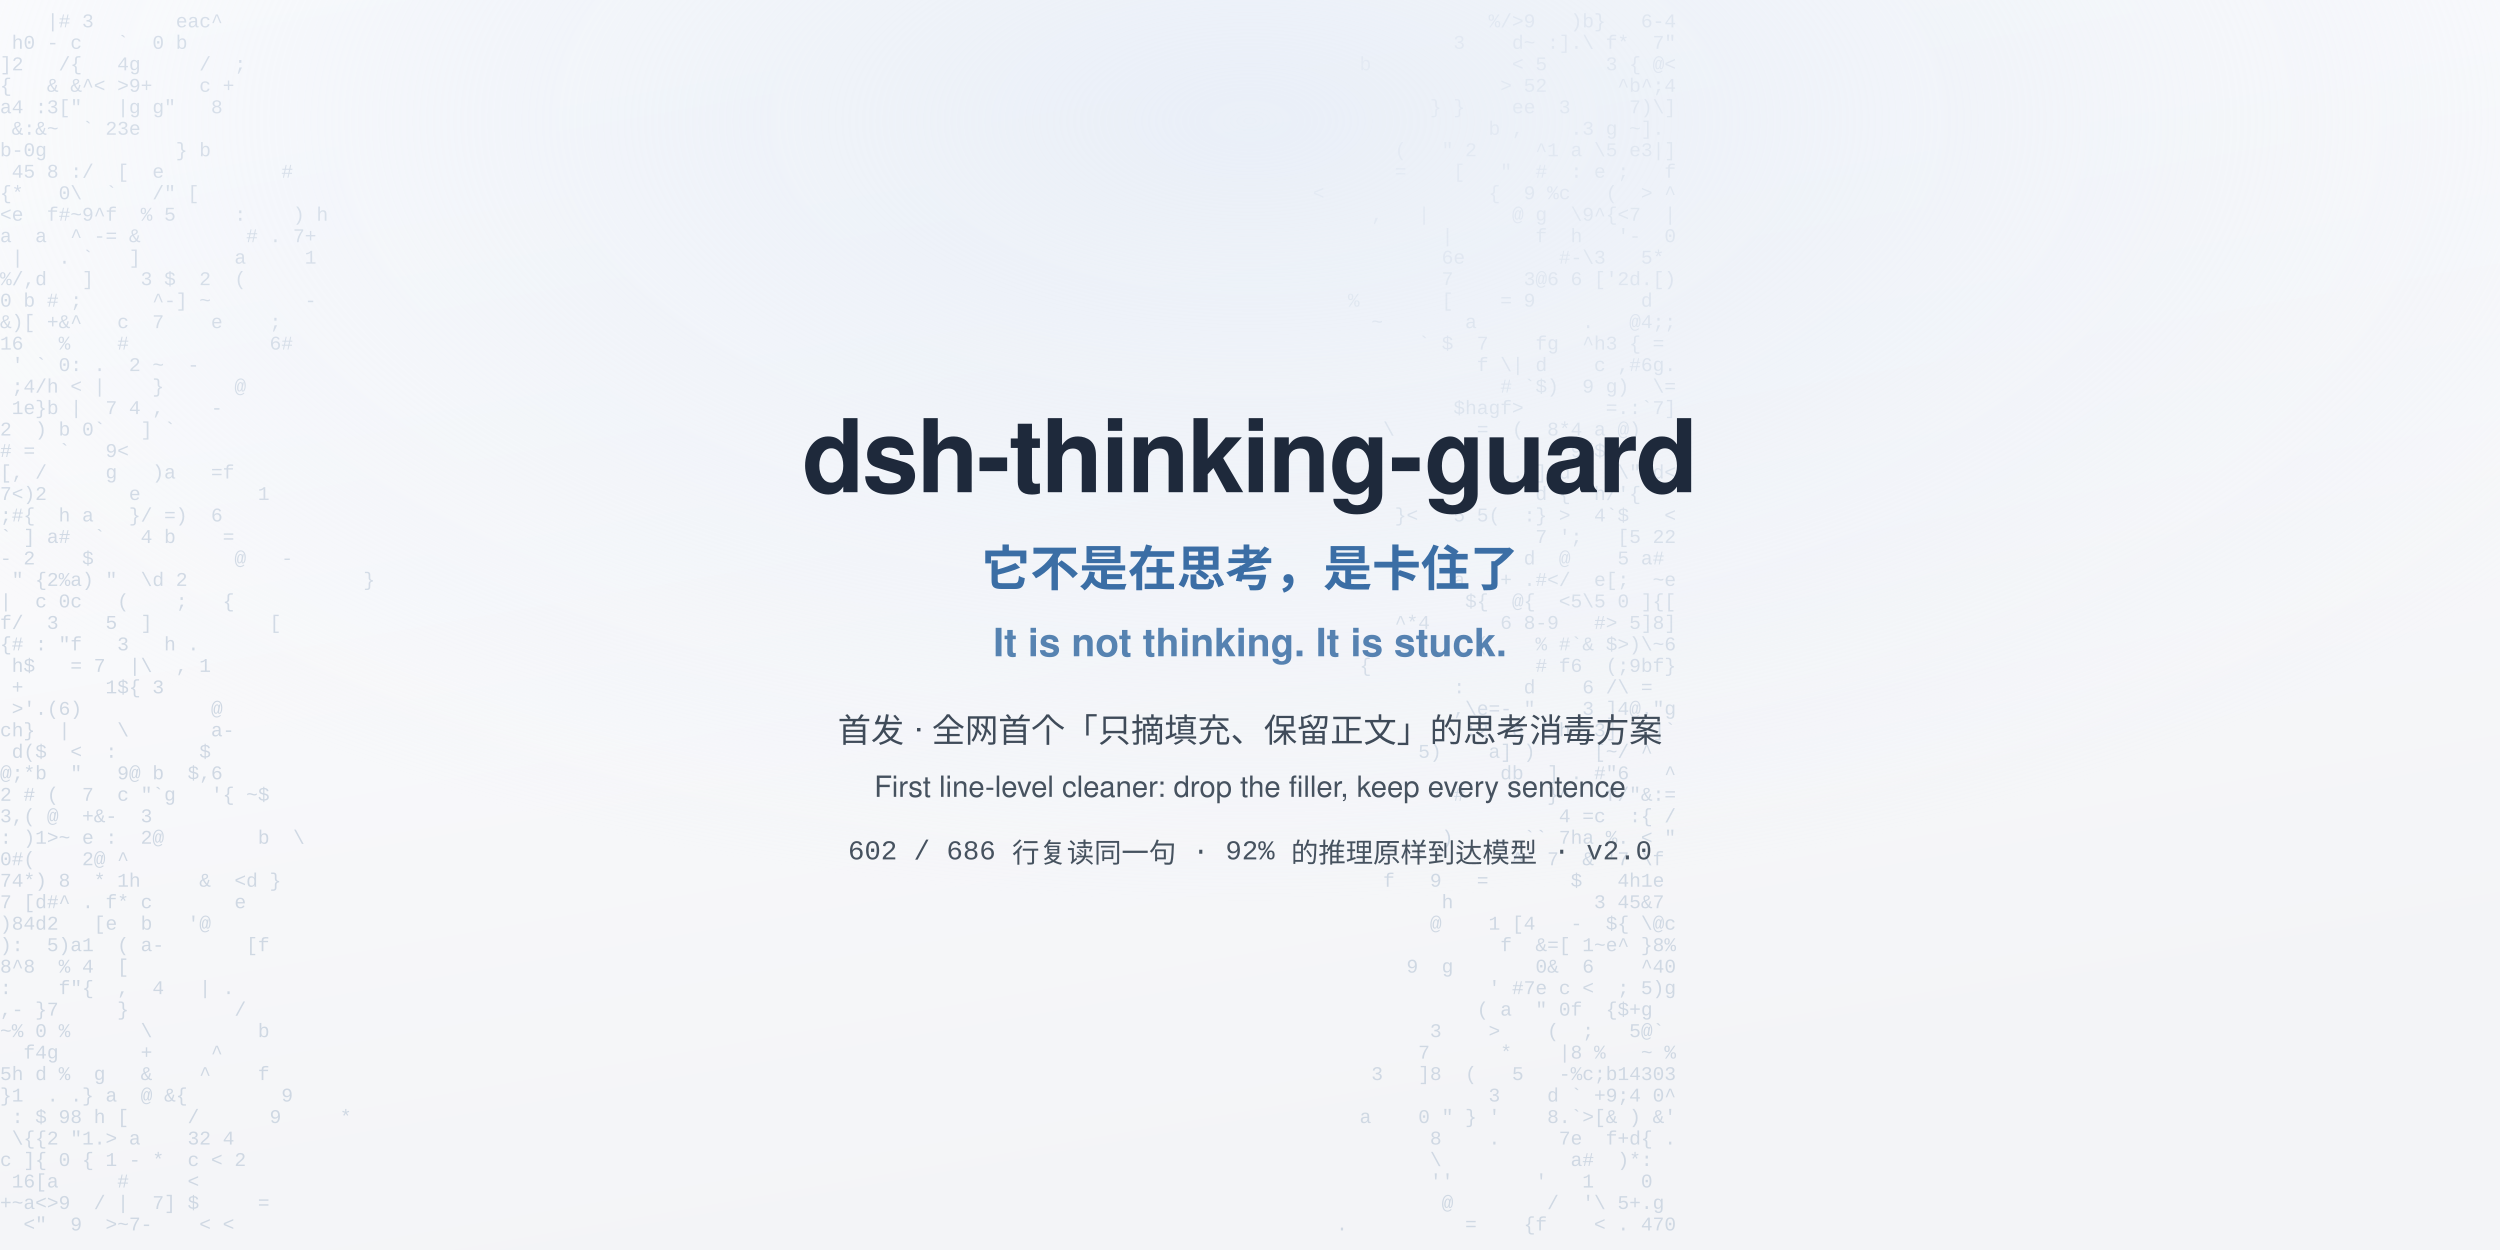
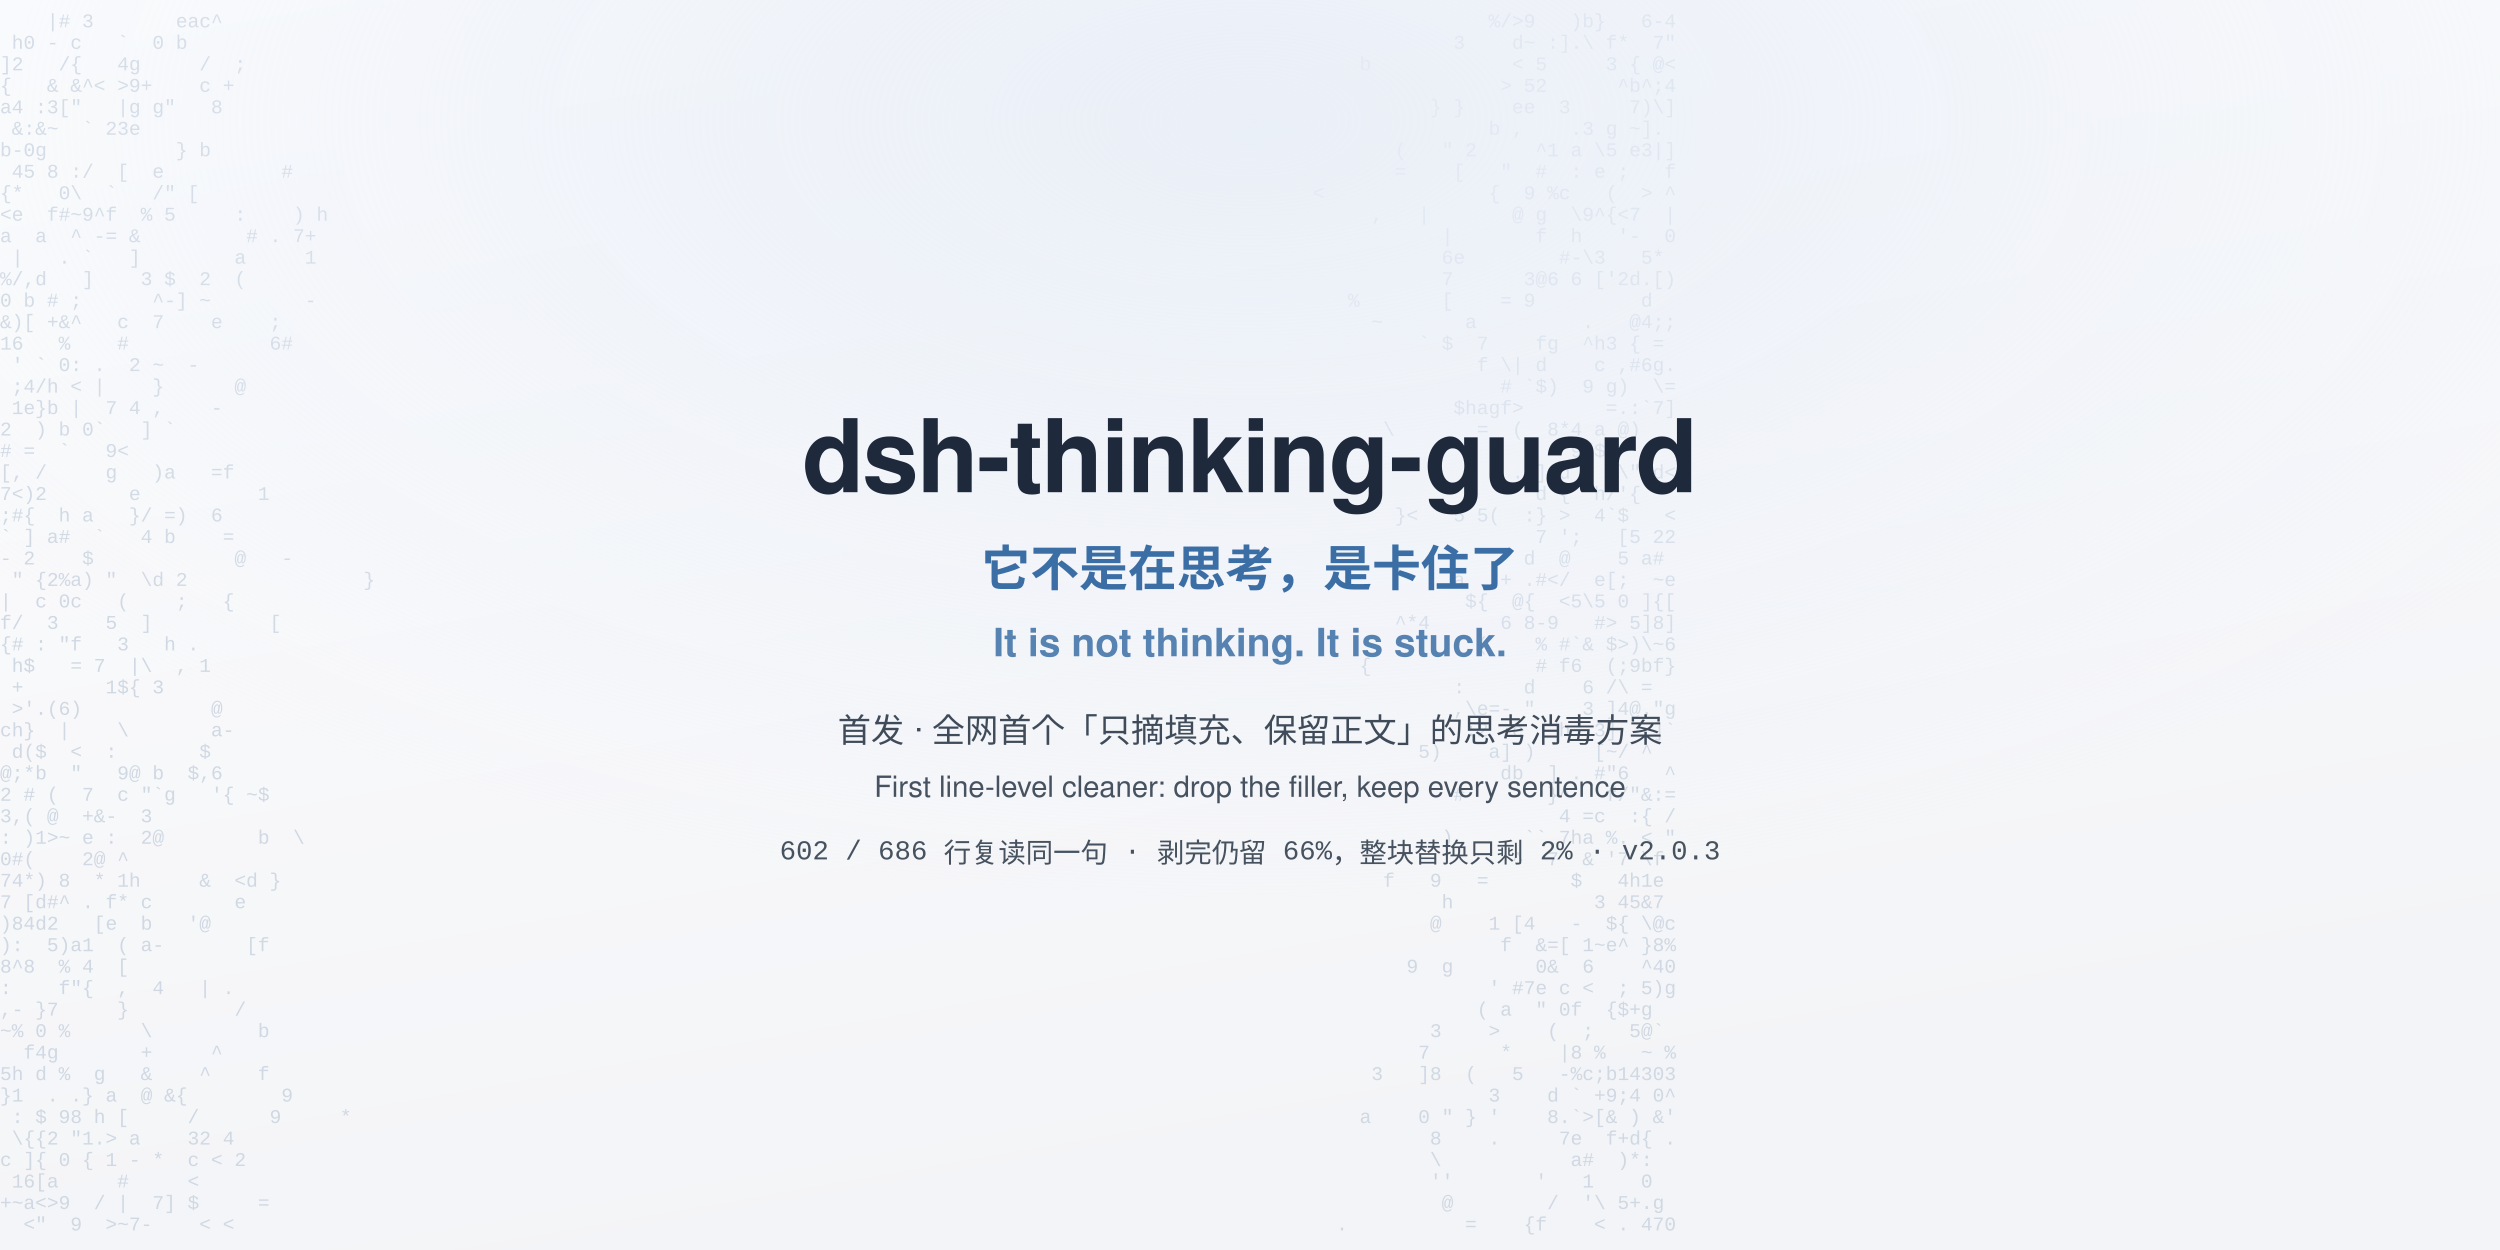
<svg xmlns="http://www.w3.org/2000/svg" viewBox="0 0 1280 640" width="1280" height="640" role="img" aria-label="dsh-thinking-guard">
  <style>
    text { font-family: 'PingFang SC','Hiragino Sans GB','Microsoft YaHei','Noto Sans SC',Helvetica,Arial,sans-serif; }
    .noise { font-family: ui-monospace,Menlo,Consolas,'Courier New',monospace; font-size: 10px; fill: #cfd8e3; white-space: pre; }
    .name { font-size: 52px; font-weight: 800; fill: #1e293b; letter-spacing: -1px; }
    .hook { font-size: 25px; font-weight: 700; fill: #3b6ea5; }
    .hookEn { font-size: 20px; font-weight: 600; fill: #3b6ea5; opacity: 0.85; }
    .claim { font-size: 17px; fill: #3f4b59; }
    .claimEn { font-size: 15px; fill: #46525f; }
    .stat { font-size: 14px; fill: #46525f; font-family: ui-monospace,Menlo,Consolas,'Courier New',monospace; }
  </style>
  <defs>
    <linearGradient id="bg" x1="0" y1="0" x2="0.35" y2="1">
      <stop offset="0" stop-color="#FDFDFE" />
      <stop offset="1" stop-color="#F3F4F7" />
    </linearGradient>
    <radialGradient id="glow" cx="0.5" cy="0.10" r="0.62">
      <stop offset="0" stop-color="#e8eef7" stop-opacity="0.9" />
      <stop offset="1" stop-color="#e8eef7" stop-opacity="0" />
    </radialGradient>
  </defs>
  <rect width="1280" height="640" fill="url(#bg)" />
  <text x="0" y="14" class="noise" xml:space="preserve" textLength="1280" lengthAdjust="spacing">    |# 3       eac^                                                                                                            %/&gt;9   )b}   6-4</text>
  <text x="0" y="25" class="noise" xml:space="preserve" textLength="1280" lengthAdjust="spacing"> h0 - c   `  0 b                                                                                                            3    d~ :].\ f*  7"</text>
  <text x="0" y="36" class="noise" xml:space="preserve" textLength="1280" lengthAdjust="spacing">]2   /{   4g     /  ;                                                                                               b            &lt; 5     3 { @&lt;</text>
  <text x="0" y="47" class="noise" xml:space="preserve" textLength="1280" lengthAdjust="spacing">{   &amp; &amp;^&lt; &gt;9+    c +                                                                                                            &gt; 52      ^b^;4</text>
  <text x="0" y="58" class="noise" xml:space="preserve" textLength="1280" lengthAdjust="spacing">a4 :3["   |g g"   8                                                                                                       } }    ee  3     7)\]</text>
  <text x="0" y="69" class="noise" xml:space="preserve" textLength="1280" lengthAdjust="spacing"> &amp;:&amp;~  ` 23e                                                                                                                   b ,    .3 g ~]. </text>
  <text x="0" y="80" class="noise" xml:space="preserve" textLength="1280" lengthAdjust="spacing">b-0g           } b                                                                                                     (   " 2     ^1 a \5 e3|]</text>
  <text x="0" y="91" class="noise" xml:space="preserve" textLength="1280" lengthAdjust="spacing"> 45 8 :/  [  e          #                                                                                              =    [   "  #  : e ;   f</text>
  <text x="0" y="102" class="noise" xml:space="preserve" textLength="1280" lengthAdjust="spacing">{*   0\  `   /" [                                                                                               &lt;              {  9 %c   (  &gt; ^</text>
  <text x="0" y="113" class="noise" xml:space="preserve" textLength="1280" lengthAdjust="spacing">&lt;e  f#~9^f  % 5     :    ) h                                                                                         ,   |       @ g  \9^{&lt;7  |</text>
  <text x="0" y="124" class="noise" xml:space="preserve" textLength="1280" lengthAdjust="spacing">a  a  ^ -= &amp;         # . 7+                                                                                                |       f  h   '-  0</text>
  <text x="0" y="135" class="noise" xml:space="preserve" textLength="1280" lengthAdjust="spacing"> |   . `   ]        a     1                                                                                                6e        #-\3   5* </text>
  <text x="0" y="146" class="noise" xml:space="preserve" textLength="1280" lengthAdjust="spacing">%/,d   ]    3 $  2  (                                                                                                      7      3@6 6 ['2d.[)</text>
  <text x="0" y="157" class="noise" xml:space="preserve" textLength="1280" lengthAdjust="spacing">0 b # ;      ^-] ~        -                                                                                        %       [    = 9         d  </text>
  <text x="0" y="168" class="noise" xml:space="preserve" textLength="1280" lengthAdjust="spacing">&amp;)[ +&amp;^   c  7    e    ;                                                                                             ~       a         .   @4;;</text>
  <text x="0" y="179" class="noise" xml:space="preserve" textLength="1280" lengthAdjust="spacing">16   %    #            6#                                                                                                ` $  7    fg  ^h3 { = </text>
  <text x="0" y="190" class="noise" xml:space="preserve" textLength="1280" lengthAdjust="spacing"> ' ` 0: .  2 ~  -                                                                                                             f \| d    c ,#6g.</text>
  <text x="0" y="201" class="noise" xml:space="preserve" textLength="1280" lengthAdjust="spacing"> ;4/h &lt; |    }      @                                                                                                           # `$)  9 g)  \=</text>
  <text x="0" y="212" class="noise" xml:space="preserve" textLength="1280" lengthAdjust="spacing"> 1e}b |  7 4 ,    -                                                                                                         $hagf&gt;       =.:`7]</text>
  <text x="0" y="223" class="noise" xml:space="preserve" textLength="1280" lengthAdjust="spacing">2  ) b 0`   ] `                                                                                                       \       =  (  8*4 a @)   </text>
  <text x="0" y="234" class="noise" xml:space="preserve" textLength="1280" lengthAdjust="spacing"># =  `   9&lt;                                                                                                                       [ ` 9{$      </text>
  <text x="0" y="245" class="noise" xml:space="preserve" textLength="1280" lengthAdjust="spacing">[, /     g   )a   =f                                                                                                         /   . ] d    \" d&lt;</text>
  <text x="0" y="256" class="noise" xml:space="preserve" textLength="1280" lengthAdjust="spacing">7&lt;)2       e          1                                                                                              {             d {  h/'{   </text>
  <text x="0" y="267" class="noise" xml:space="preserve" textLength="1280" lengthAdjust="spacing">;#{  h a   }/ =)  6                                                                                                    }&lt;   5 5(  :} &gt;  4`$   &lt;</text>
  <text x="0" y="278" class="noise" xml:space="preserve" textLength="1280" lengthAdjust="spacing">` ] a#  `   4 b    =                                                                                                               7 ';   [5 22</text>
  <text x="0" y="289" class="noise" xml:space="preserve" textLength="1280" lengthAdjust="spacing">- 2    $            @   -                                                                                                         d  @    5 a# </text>
  <text x="0" y="300" class="noise" xml:space="preserve" textLength="1280" lengthAdjust="spacing"> " {2%a) "  \d 2               }                                                                                            a   + .#&lt;/  e[;  ~e</text>
  <text x="0" y="311" class="noise" xml:space="preserve" textLength="1280" lengthAdjust="spacing">|  c 0c   (    ;   {                                                                                                         ${  @{  &lt;5\5 0 ]{[</text>
  <text x="0" y="322" class="noise" xml:space="preserve" textLength="1280" lengthAdjust="spacing">f/  3    5  ]          [                                                                                               ^*4      6 8-9   #&gt; 5]8]</text>
  <text x="0" y="333" class="noise" xml:space="preserve" textLength="1280" lengthAdjust="spacing">{# : "f   3   h .                                                                                                             (    % #`&amp; $&gt;)\~6</text>
  <text x="0" y="344" class="noise" xml:space="preserve" textLength="1280" lengthAdjust="spacing"> h$   = 7  |\  , 1                                                                                                  {              # f6  (;9bf}</text>
  <text x="0" y="355" class="noise" xml:space="preserve" textLength="1280" lengthAdjust="spacing"> +       1${ 3                                                                                                              :     d    6 /\ =  </text>
  <text x="0" y="366" class="noise" xml:space="preserve" textLength="1280" lengthAdjust="spacing"> &gt;'.(6)           @                                                                                                         ,\e=- "    3 ]4@."g</text>
  <text x="0" y="377" class="noise" xml:space="preserve" textLength="1280" lengthAdjust="spacing">ch}  |    \       a-                                                                                                         :2  e   h  3]   ]`</text>
  <text x="0" y="388" class="noise" xml:space="preserve" textLength="1280" lengthAdjust="spacing"> d($  &lt;  :       $                                                                                                       5)    a] )     [~/ ^  </text>
  <text x="0" y="399" class="noise" xml:space="preserve" textLength="1280" lengthAdjust="spacing">@;*b  "   9@ b  $,6                                                                                                             db  ] . #"6   ^</text>
  <text x="0" y="410" class="noise" xml:space="preserve" textLength="1280" lengthAdjust="spacing">2 # (  7  c "`g   '{ ~$                                                                                                     #       }^   f/"&amp;:=</text>
  <text x="0" y="421" class="noise" xml:space="preserve" textLength="1280" lengthAdjust="spacing">3,( @  +&amp;-  3                                                                                                                        4 =c  :{ /</text>
  <text x="0" y="432" class="noise" xml:space="preserve" textLength="1280" lengthAdjust="spacing">: )1&gt;~ e :  2@        b  \                                                                                                 )      `` 7ha %. &lt; "</text>
  <text x="0" y="443" class="noise" xml:space="preserve" textLength="1280" lengthAdjust="spacing">0#(    2@ ^                                                                                                                      ^  7  &amp; '7 \f </text>
  <text x="0" y="454" class="noise" xml:space="preserve" textLength="1280" lengthAdjust="spacing">74*) 8  * 1h     &amp;  &lt;d }                                                                                              f   9   =       $   4h1e </text>
  <text x="0" y="465" class="noise" xml:space="preserve" textLength="1280" lengthAdjust="spacing">7 [d#^ . f* c       e                                                                                                      h            3 45&amp;7 </text>
  <text x="0" y="476" class="noise" xml:space="preserve" textLength="1280" lengthAdjust="spacing">)84d2   [e  b   '@                                                                                                        @    1 [4   -  ${ \@c</text>
  <text x="0" y="487" class="noise" xml:space="preserve" textLength="1280" lengthAdjust="spacing">):  5)a1  ( a-       [f                                                                                                         f  &amp;=[ 1~e^ }8%</text>
  <text x="0" y="498" class="noise" xml:space="preserve" textLength="1280" lengthAdjust="spacing">8^8  % 4  [                                                                                                             9  g       0&amp;  6    ^40</text>
  <text x="0" y="509" class="noise" xml:space="preserve" textLength="1280" lengthAdjust="spacing">:    f"{  ,  4   | .                                                                                                           ' #7e c &lt;  ; 5)g</text>
  <text x="0" y="520" class="noise" xml:space="preserve" textLength="1280" lengthAdjust="spacing">,- }7     }         /                                                                                                         ( a  " 0f  {$+g  </text>
  <text x="0" y="531" class="noise" xml:space="preserve" textLength="1280" lengthAdjust="spacing">~% 0 %      \         b                                                                                                   3    &gt;    (  ;   5@` </text>
  <text x="0" y="542" class="noise" xml:space="preserve" textLength="1280" lengthAdjust="spacing">  f4g       +     ^                                                                                                      7      *    |8 %   ~ %</text>
  <text x="0" y="553" class="noise" xml:space="preserve" textLength="1280" lengthAdjust="spacing">5h d %  g   &amp;    ^    f                                                                                              3   ]8  (   5   -%c;b14303</text>
  <text x="0" y="564" class="noise" xml:space="preserve" textLength="1280" lengthAdjust="spacing">}1  . .} a  @ &amp;{        9                                                                                                      3    d ` +9;4 0^</text>
  <text x="0" y="575" class="noise" xml:space="preserve" textLength="1280" lengthAdjust="spacing"> : $ 98 h [     /      9     *                                                                                      a    0 " } '    8.`&gt;[&amp; ) &amp;'</text>
  <text x="0" y="586" class="noise" xml:space="preserve" textLength="1280" lengthAdjust="spacing"> \{{2 "1.&gt; a    32 4                                                                                                      8    .     7e  f+d{ .</text>
  <text x="0" y="597" class="noise" xml:space="preserve" textLength="1280" lengthAdjust="spacing">c ]{ 0 { 1 - *  c &lt; 2                                                                                                     \           a#  )*:  </text>
  <text x="0" y="608" class="noise" xml:space="preserve" textLength="1280" lengthAdjust="spacing"> 16[a     #     &lt;                                                                                                         ''       '   1    0  </text>
  <text x="0" y="619" class="noise" xml:space="preserve" textLength="1280" lengthAdjust="spacing">+~a&lt;&gt;9  / |  7] $     =                                                                                                    @        /  '\ 5+.g </text>
  <text x="0" y="630" class="noise" xml:space="preserve" textLength="1280" lengthAdjust="spacing">  &lt;"  9  &gt;~7-    &lt; &lt;                                                                                              .          =    {f    &lt; . 470</text>
  <rect width="1280" height="640" fill="url(#glow)" />
  <text x="640" y="252" text-anchor="middle" class="name">dsh-thinking-guard</text>
  <text x="640" y="300" text-anchor="middle" class="hook">它不是在思考，是卡住了</text>
  <text x="640" y="336" text-anchor="middle" class="hookEn">It is not thinking. It is stuck.</text>
  <text x="640" y="380" text-anchor="middle" class="claim">首发 · 全网首个「只摘填充、保留正文」的思考消毒方案</text>
  <text x="640" y="408" text-anchor="middle" class="claimEn">First line-level cleaner: drop the filler, keep every sentence</text>
-   <text x="640" y="440" text-anchor="middle" class="stat">602 / 686 行复读同一句 · 92% 的推理原样到达模型 · v2.0</text>
+   <text x="640" y="440" text-anchor="middle" class="stat">602 / 686 行复读同一句 · 剥完仍留 66%，整块替换只剩 2% · v2.0.3</text>
</svg>
